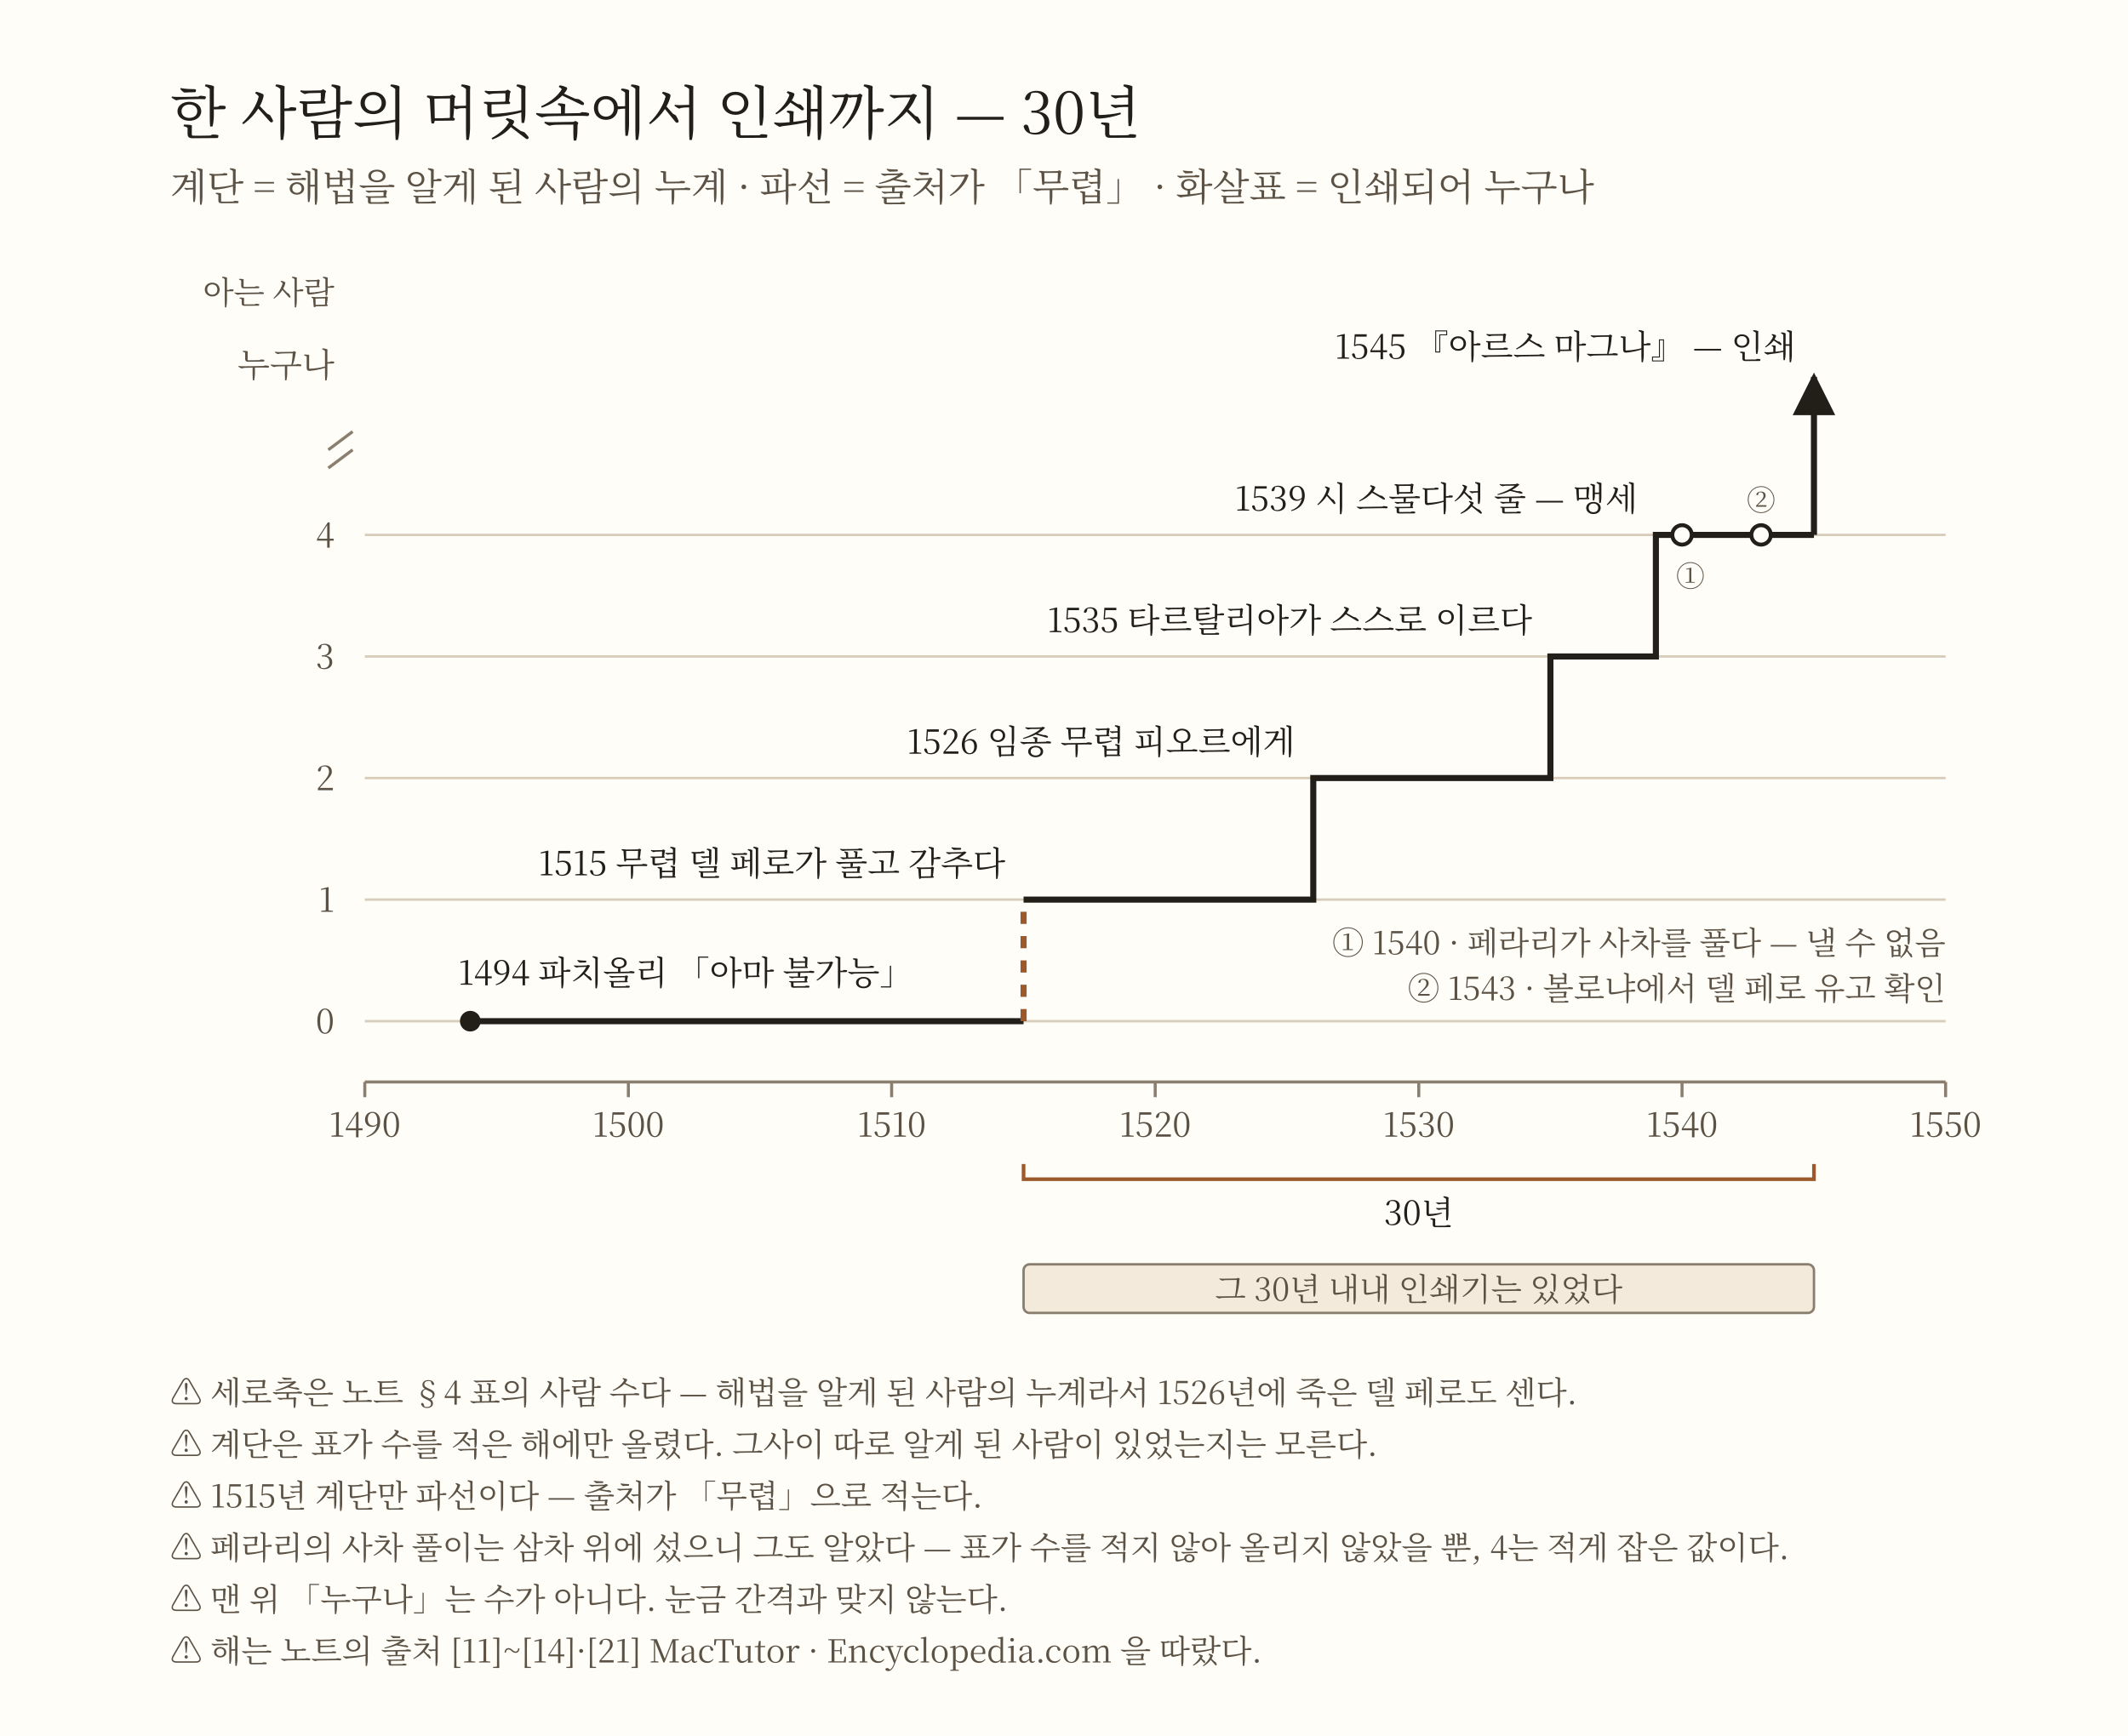
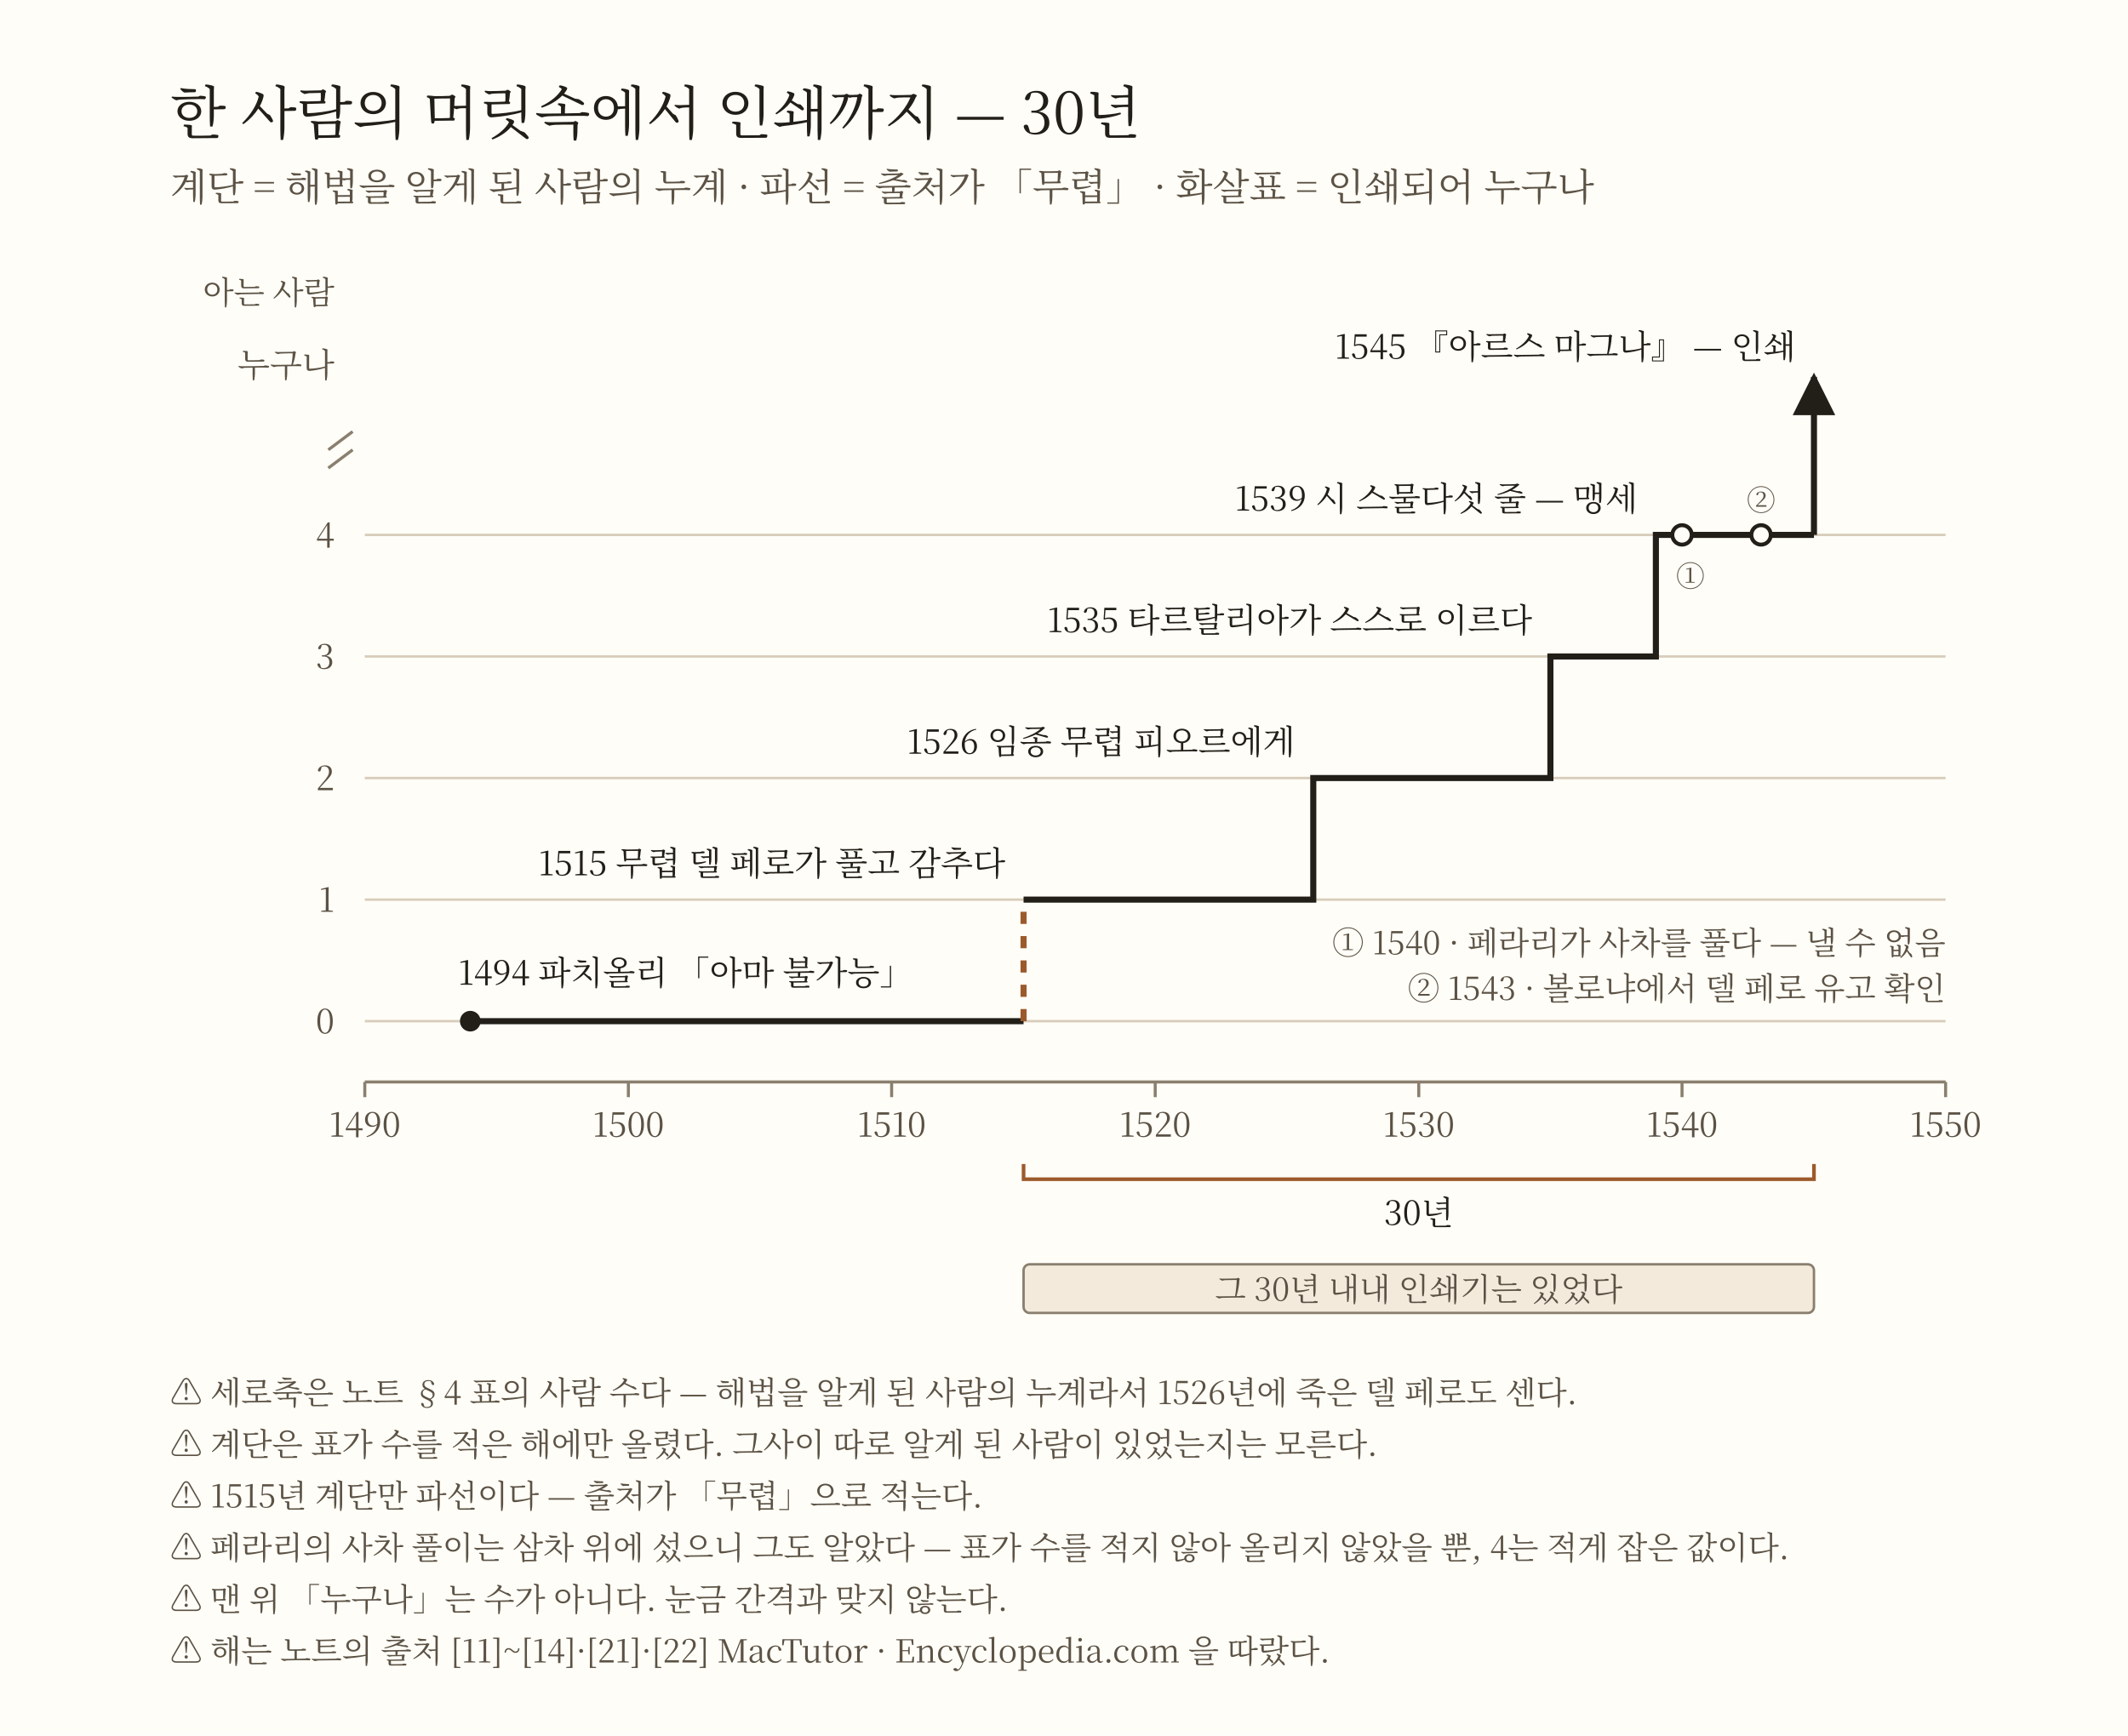
- <svg xmlns="http://www.w3.org/2000/svg" viewBox="0 0 700 571" width="700" height="571" role="img" aria-label="그림 위쪽에 「한 사람의 머릿속에서 인쇄까지 — 30년」이라는 표제가 있고 그 아래에 계단은 해법을 알게 된 사람의 누계, 파선은 출처가 무렵으로 적은 것, 화살표는 인쇄되어 누구나라는 부호표가 있다. 가로축은 1490년부터 1550년까지의 해이고, 세로축은 해법을 아는 사람의 수로 0부터 4까지 눈금이 있으며 그 위에 끊김 표시를 두고 누구나라는 칸이 따로 있다. 세로축 맨 위에 아는 사람이라고 적혀 있다. 1494년 0의 높이에 점이 있고 파치올리 아마 불가능이라고 적혀 있다. 선은 0의 높이로 오른쪽으로 가다가 1515년에 파선으로 1로 올라가고 옆에 1515 무렵 델 페로가 풀고 감추다라고 적혀 있다. 이어 1526년에 2로 올라가며 임종 무렵 피오르에게, 1535년에 3으로 올라가며 타르탈리아가 스스로 이르다, 1539년에 4로 올라가며 시 스물다섯 줄과 맹세라고 적혀 있다. 4의 높이에 1540과 1543 자리에 작은 동그라미 둘이 있고 각각 1번, 2번이 붙어 있다. 그 번호의 풀이는 그림 오른쪽 아래, 0과 1 눈금 사이에 적혀 있다 — 1번은 1540 페라리가 사차를 풀다, 낼 수 없음, 2번은 1543 볼로냐에서 델 페로 유고 확인. 1545년에 선이 4에서 누구나 칸까지 화살표로 치솟고 1545 아르스 마그나 인쇄라고 적혀 있다. 가로축 아래에 1515에서 1545까지를 묶는 괄호가 있어 30년이라고 적혀 있고, 그 바로 아래 같은 폭의 옅은 띠에 그 30년 내내 인쇄기는 있었다고 적혀 있다. 아래에 단서가 여섯 줄 있다. 첫째, 세로축은 노트 4절 표의 사람 수이고 해법을 알게 된 사람의 누계라서 1526년에 죽은 델 페로도 센다. 둘째, 계단은 표가 수를 적은 해에만 올렸고 그사이 따로 알게 된 사람이 있었는지는 모른다. 셋째, 1515년 계단만 파선인 것은 출처가 무렵으로 적기 때문이다. 넷째, 페라리의 사차 풀이는 삼차 위에 섰으니 그도 알았지만 표가 수를 적지 않아 계단을 올리지 않았을 뿐이고, 1540년부터의 4는 적게 잡은 값이다. 다섯째, 맨 위 누구나는 수가 아니어서 눈금 간격과 맞지 않는다. 여섯째, 해는 노트의 출처 11번부터 14번과 21번, MacTutor와 Encyclopedia.com을 따랐다.">
+ <svg xmlns="http://www.w3.org/2000/svg" viewBox="0 0 700 571" width="700" height="571" role="img" aria-label="그림 위쪽에 「한 사람의 머릿속에서 인쇄까지 — 30년」이라는 표제가 있고 그 아래에 계단은 해법을 알게 된 사람의 누계, 파선은 출처가 무렵으로 적은 것, 화살표는 인쇄되어 누구나라는 부호표가 있다. 가로축은 1490년부터 1550년까지의 해이고, 세로축은 해법을 아는 사람의 수로 0부터 4까지 눈금이 있으며 그 위에 끊김 표시를 두고 누구나라는 칸이 따로 있다. 세로축 맨 위에 아는 사람이라고 적혀 있다. 1494년 0의 높이에 점이 있고 파치올리 아마 불가능이라고 적혀 있다. 선은 0의 높이로 오른쪽으로 가다가 1515년에 파선으로 1로 올라가고 옆에 1515 무렵 델 페로가 풀고 감추다라고 적혀 있다. 이어 1526년에 2로 올라가며 임종 무렵 피오르에게, 1535년에 3으로 올라가며 타르탈리아가 스스로 이르다, 1539년에 4로 올라가며 시 스물다섯 줄과 맹세라고 적혀 있다. 4의 높이에 1540과 1543 자리에 작은 동그라미 둘이 있고 각각 1번, 2번이 붙어 있다. 그 번호의 풀이는 그림 오른쪽 아래, 0과 1 눈금 사이에 적혀 있다 — 1번은 1540 페라리가 사차를 풀다, 낼 수 없음, 2번은 1543 볼로냐에서 델 페로 유고 확인. 1545년에 선이 4에서 누구나 칸까지 화살표로 치솟고 1545 아르스 마그나 인쇄라고 적혀 있다. 가로축 아래에 1515에서 1545까지를 묶는 괄호가 있어 30년이라고 적혀 있고, 그 바로 아래 같은 폭의 옅은 띠에 그 30년 내내 인쇄기는 있었다고 적혀 있다. 아래에 단서가 여섯 줄 있다. 첫째, 세로축은 노트 4절 표의 사람 수이고 해법을 알게 된 사람의 누계라서 1526년에 죽은 델 페로도 센다. 둘째, 계단은 표가 수를 적은 해에만 올렸고 그사이 따로 알게 된 사람이 있었는지는 모른다. 셋째, 1515년 계단만 파선인 것은 출처가 무렵으로 적기 때문이다. 넷째, 페라리의 사차 풀이는 삼차 위에 섰으니 그도 알았지만 표가 수를 적지 않아 계단을 올리지 않았을 뿐이고, 1540년부터의 4는 적게 잡은 값이다. 다섯째, 맨 위 누구나는 수가 아니어서 눈금 간격과 맞지 않는다. 여섯째, 해는 노트의 출처 11번부터 14번과 21번, 22번, MacTutor와 Encyclopedia.com을 따랐다.">
  <defs>
    <marker id="ah" viewBox="0 0 10 10" refX="9" refY="5" markerWidth="7" markerHeight="7" orient="auto">
      <path d="M0,0 L10,5 L0,10 z" fill="#221E18" />
    </marker>
  </defs>
  <style>
    text{font-family:EB Garamond, Georgia, 'Noto Serif KR', 'Noto Serif CJK KR', NanumMyeongjo, Batang, AppleMyungjo, serif;fill:#221E18;}
    .h1{font-size:19px;} .h2{font-size:12.5px;fill:#5B5245;}
    .ev{font-size:11px;} .sm{font-size:10.5px;fill:#5B5245;} .yr{font-size:11px;fill:#5B5245;}
    .tiny{font-size:9.5px;fill:#5B5245;}
    .bg{fill:#FFFDF7;}
    .grid{stroke:#D8CDBB;stroke-width:0.8;}
    .axis{stroke:#8A7F6E;stroke-width:1;fill:none;}
    .step{stroke:#221E18;stroke-width:2;fill:none;}
    .unk{stroke:#9C5A2C;stroke-width:2;fill:none;stroke-dasharray:4 4;}
    .pt{fill:#221E18;}
    .mk{fill:#FFFDF7;stroke:#221E18;stroke-width:1.3;}
    .brk{stroke:#9C5A2C;stroke-width:1.2;fill:none;}
    .press{fill:#F4EADC;stroke:#8A7F6E;stroke-width:0.8;}
    .warn{font-size:10.5px;fill:#5B5245;}
  </style>
  <rect class="bg" x="0" y="0" width="700" height="571" />
  <text class="h1" x="56" y="44">한 사람의 머릿속에서 인쇄까지 — 30년</text>
  <text class="h2" x="56" y="66">계단 = 해법을 알게 된 사람의 누계 · 파선 = 출처가 「무렵」 · 화살표 = 인쇄되어 누구나</text>
  <line class="grid" x1="120" y1="336" x2="640" y2="336" />
  <text class="yr" x="110.0" y="340" text-anchor="end">0</text>
  <line class="grid" x1="120" y1="296" x2="640" y2="296" />
  <text class="yr" x="110.0" y="300" text-anchor="end">1</text>
  <line class="grid" x1="120" y1="256" x2="640" y2="256" />
  <text class="yr" x="110.0" y="260" text-anchor="end">2</text>
  <line class="grid" x1="120" y1="216" x2="640" y2="216" />
  <text class="yr" x="110.0" y="220" text-anchor="end">3</text>
  <line class="grid" x1="120" y1="176" x2="640" y2="176" />
  <text class="yr" x="110.0" y="180" text-anchor="end">4</text>
  <text class="yr" x="110.0" y="124" text-anchor="end">누구나</text>
  <line class="axis" x1="108" y1="148" x2="116" y2="142" />
  <line class="axis" x1="108" y1="154" x2="116" y2="148" />
  <text class="sm" x="110.0" y="100" text-anchor="end">아는 사람</text>
  <path class="step" d="M154.7,336 H336.7" />
  <line class="unk" x1="336.7" y1="336" x2="336.7" y2="296" />
  <path class="step" d="M336.7,296 H432.0 V256 H510.0 V216 H544.7 V176 H596.7" />
  <line class="step" x1="596.7" y1="176" x2="596.7" y2="124" marker-end="url(#ah)" />
  <circle class="pt" cx="154.7" cy="336" r="3.4" />
  <text class="ev" x="150.7" y="324" text-anchor="start">1494 파치올리 「아마 불가능」</text>
  <text class="ev" x="330.7" y="288" text-anchor="end">1515 무렵 델 페로가 풀고 감추다</text>
  <text class="ev" x="426.0" y="248" text-anchor="end">1526 임종 무렵 피오르에게</text>
  <text class="ev" x="504.0" y="208" text-anchor="end">1535 타르탈리아가 스스로 이르다</text>
  <text class="ev" x="538.7" y="168" text-anchor="end">1539 시 스물다섯 줄 — 맹세</text>
  <text class="ev" x="590.7" y="118" text-anchor="end">1545 『아르스 마그나』 — 인쇄</text>
  <circle class="mk" cx="553.3" cy="176" r="3.2" />
  <circle class="mk" cx="579.3" cy="176" r="3.2" />
  <text class="tiny" x="551.3" y="193" text-anchor="start">①</text>
  <text class="tiny" x="579.3" y="168" text-anchor="middle">②</text>
  <text class="sm" x="640.0" y="314" text-anchor="end">① 1540 · 페라리가 사차를 풀다 — 낼 수 없음</text>
  <text class="sm" x="640.0" y="329" text-anchor="end">② 1543 · 볼로냐에서 델 페로 유고 확인</text>
  <line class="axis" x1="120" y1="356" x2="640" y2="356" />
  <line class="axis" x1="120.0" y1="356" x2="120.0" y2="361" />
  <text class="yr" x="120.0" y="374" text-anchor="middle">1490</text>
  <line class="axis" x1="206.7" y1="356" x2="206.7" y2="361" />
  <text class="yr" x="206.7" y="374" text-anchor="middle">1500</text>
  <line class="axis" x1="293.3" y1="356" x2="293.3" y2="361" />
  <text class="yr" x="293.3" y="374" text-anchor="middle">1510</text>
  <line class="axis" x1="380.0" y1="356" x2="380.0" y2="361" />
  <text class="yr" x="380.0" y="374" text-anchor="middle">1520</text>
  <line class="axis" x1="466.7" y1="356" x2="466.7" y2="361" />
  <text class="yr" x="466.7" y="374" text-anchor="middle">1530</text>
  <line class="axis" x1="553.3" y1="356" x2="553.3" y2="361" />
  <text class="yr" x="553.3" y="374" text-anchor="middle">1540</text>
  <line class="axis" x1="640.0" y1="356" x2="640.0" y2="361" />
  <text class="yr" x="640.0" y="374" text-anchor="middle">1550</text>
  <path class="brk" d="M336.7,383 V388 H596.7 V383" />
  <text class="ev" x="466.7" y="403" text-anchor="middle">30년</text>
  <rect class="press" x="336.7" y="416" width="260.0" height="16" rx="2" />
  <text class="sm" x="466.7" y="428" text-anchor="middle">그 30년 내내 인쇄기는 있었다</text>
  <text class="warn" x="56" y="462">⚠ 세로축은 노트 §4 표의 사람 수다 — 해법을 알게 된 사람의 누계라서 1526년에 죽은 델 페로도 센다.</text>
  <text class="warn" x="56" y="479">⚠ 계단은 표가 수를 적은 해에만 올렸다. 그사이 따로 알게 된 사람이 있었는지는 모른다.</text>
  <text class="warn" x="56" y="496">⚠ 1515년 계단만 파선이다 — 출처가 「무렵」으로 적는다.</text>
  <text class="warn" x="56" y="513">⚠ 페라리의 사차 풀이는 삼차 위에 섰으니 그도 알았다 — 표가 수를 적지 않아 올리지 않았을 뿐, 4는 적게 잡은 값이다.</text>
  <text class="warn" x="56" y="530">⚠ 맨 위 「누구나」는 수가 아니다. 눈금 간격과 맞지 않는다.</text>
-   <text class="warn" x="56" y="547">⚠ 해는 노트의 출처 [11]~[14]·[21] MacTutor · Encyclopedia.com 을 따랐다.</text>
+   <text class="warn" x="56" y="547">⚠ 해는 노트의 출처 [11]~[14]·[21]·[22] MacTutor · Encyclopedia.com 을 따랐다.</text>
</svg>
